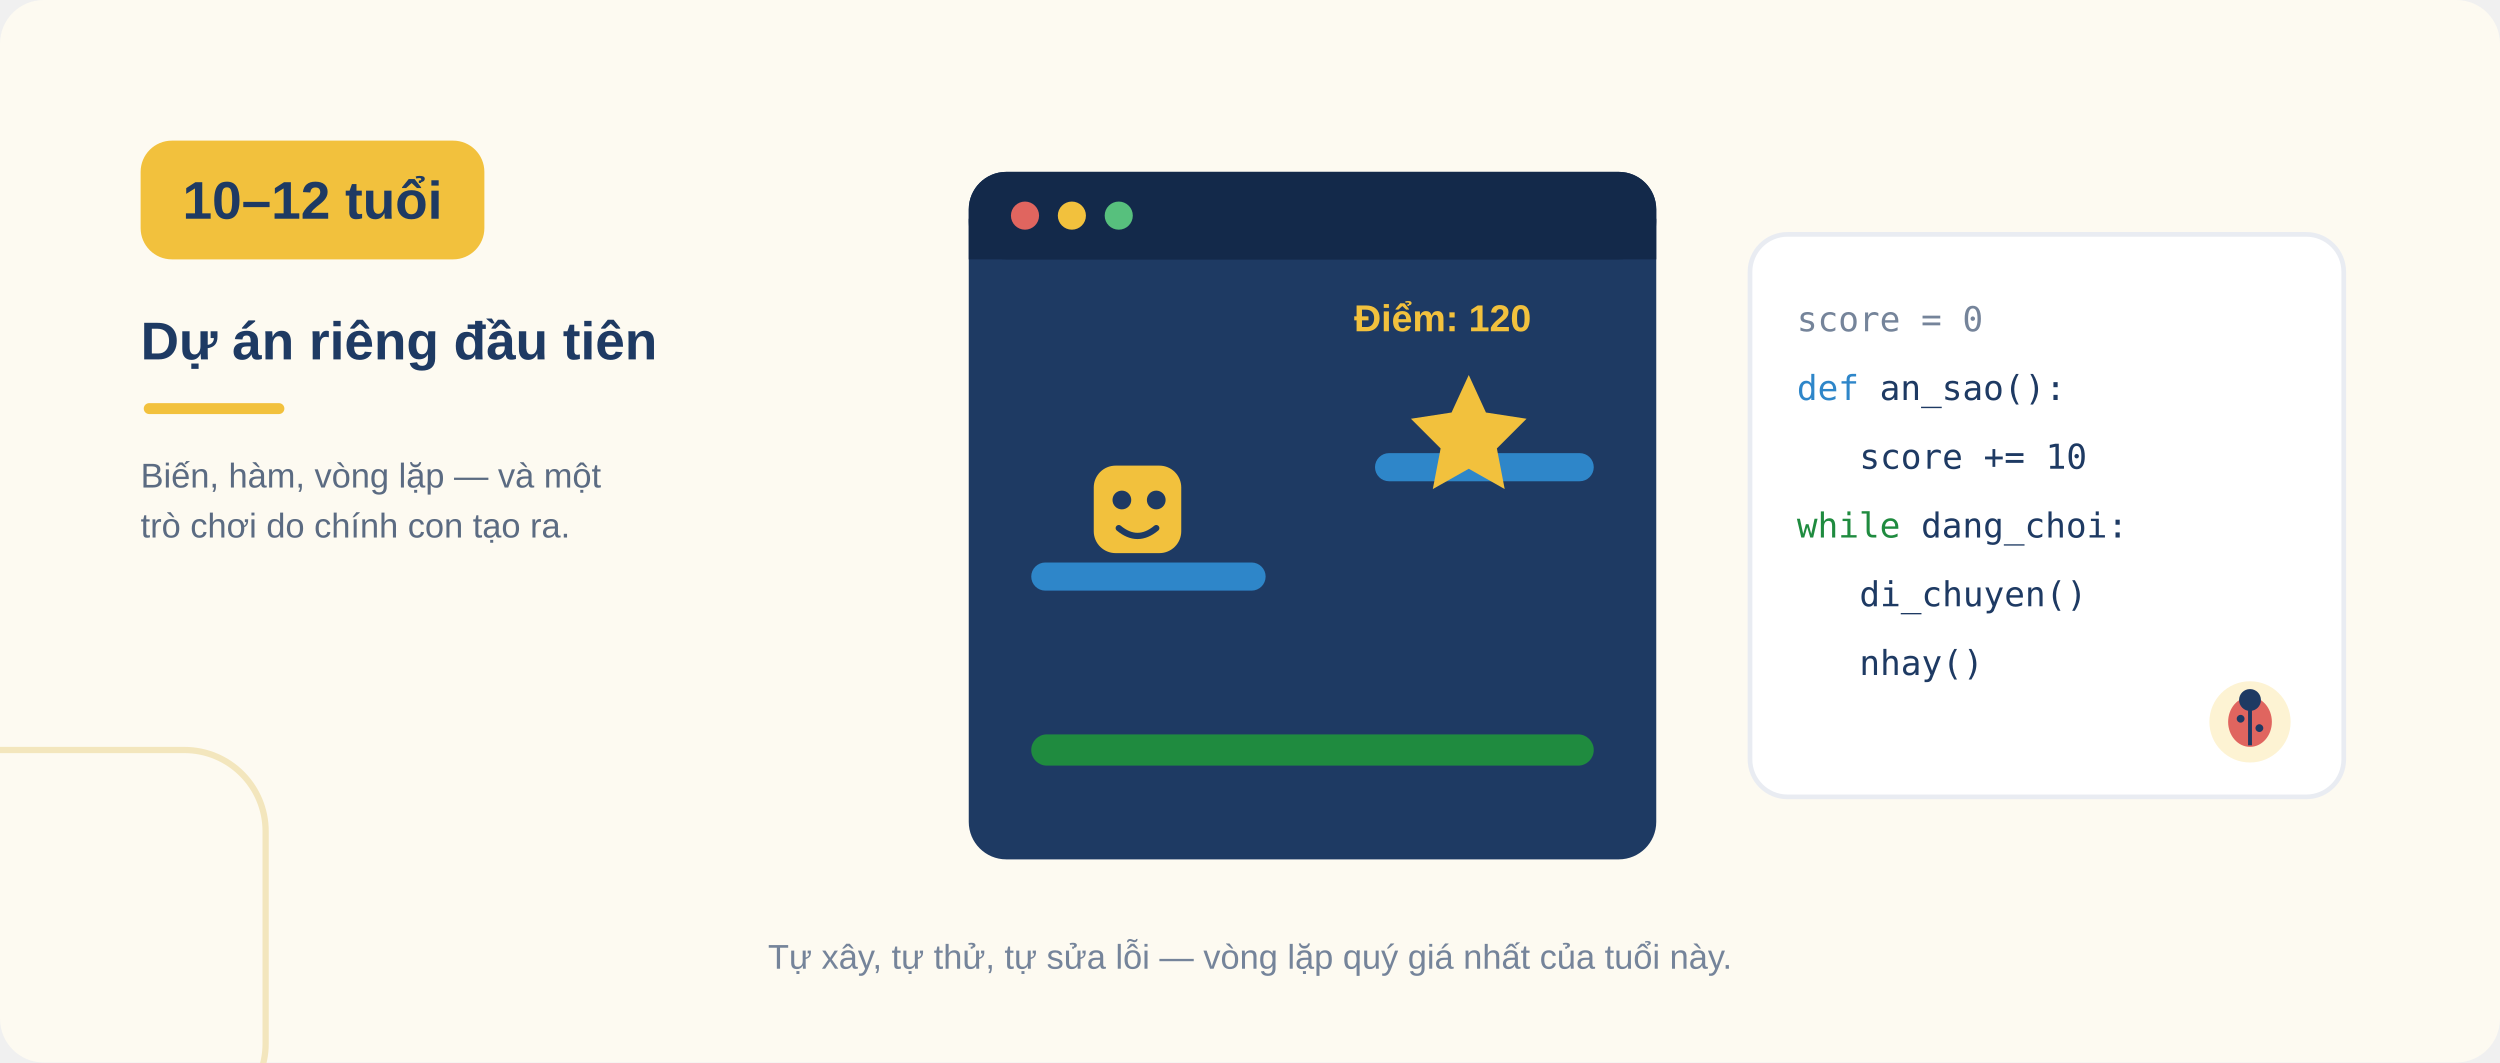
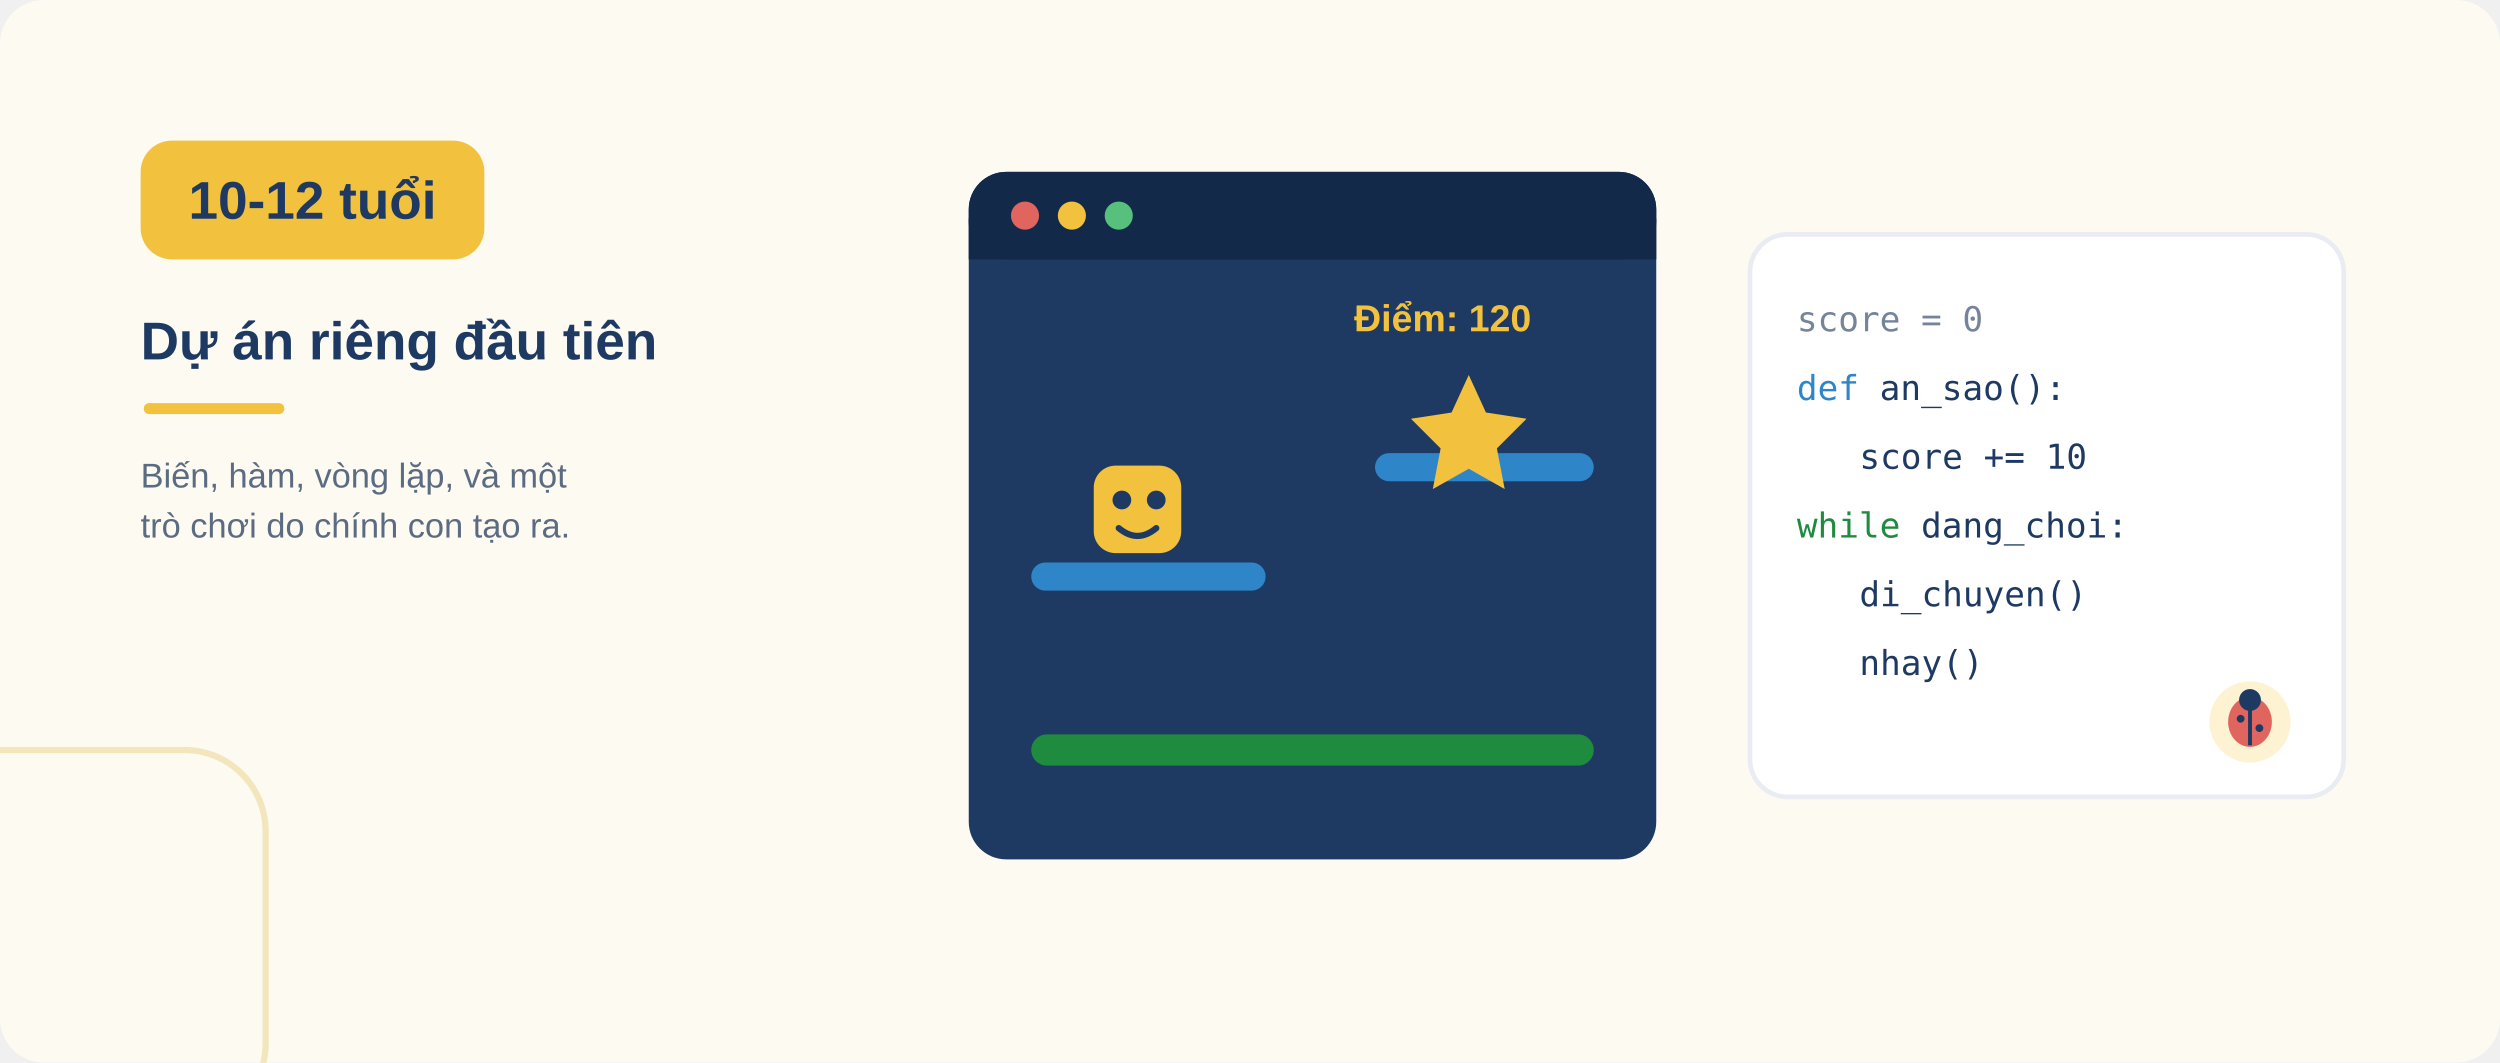
<svg xmlns="http://www.w3.org/2000/svg" viewBox="0 0 1600 680" font-family="Arial, 'Helvetica Neue', sans-serif">
  <rect width="1600" height="680" rx="28" fill="#fdfaf1" />
  <rect x="-70" y="480" width="240" height="240" rx="52" fill="none" stroke="#f3e6bd" stroke-width="4" />
  <rect x="90" y="90" width="220" height="76" rx="20" fill="#F2C13D" />
-   <text x="200" y="140" text-anchor="middle" font-size="34" font-weight="bold" fill="#1E3A63">10–12 tuổi</text>
+   <text x="200" y="140" text-anchor="middle" font-size="34" font-weight="bold" fill="#1E3A63">10-12 tuổi</text>
  <text x="90" y="230" font-size="34" font-weight="bold" fill="#1E3A63">Dự án riêng đầu tiên</text>
  <rect x="92" y="258" width="90" height="7" rx="3.5" fill="#F2C13D" />
-   <text x="90" y="312" font-size="22" fill="#5b6b82">Biến, hàm, vòng lặp — và một</text>
+   <text x="90" y="312" font-size="22" fill="#5b6b82">Biến, hàm, vòng lặp, và một</text>
  <text x="90" y="344" font-size="22" fill="#5b6b82">trò chơi do chính con tạo ra.</text>
  <g>
    <rect x="620" y="110" width="440" height="440" rx="24" fill="#1E3A63" />
    <rect x="620" y="110" width="440" height="56" rx="24" fill="#13294a" />
    <rect x="620" y="140" width="440" height="26" fill="#13294a" />
    <circle cx="656" cy="138" r="9" fill="#e0655f" />
    <circle cx="686" cy="138" r="9" fill="#F2C13D" />
    <circle cx="716" cy="138" r="9" fill="#57c07d" />
    <text x="980" y="212" font-size="24" font-weight="bold" fill="#F2C13D" text-anchor="end">Điểm: 120</text>
    <rect x="660" y="470" width="360" height="20" rx="10" fill="#1f8b3f" />
    <rect x="660" y="360" width="150" height="18" rx="9" fill="#2e86c9" />
    <rect x="880" y="290" width="140" height="18" rx="9" fill="#2e86c9" />
    <rect x="700" y="298" width="56" height="56" rx="14" fill="#F2C13D" />
    <circle cx="718" cy="320" r="6" fill="#1E3A63" />
    <circle cx="740" cy="320" r="6" fill="#1E3A63" />
    <path d="M 716 338 q 12 10 24 0" stroke="#1E3A63" stroke-width="4" fill="none" stroke-linecap="round" />
    <path d="M 940 240 l 11 24 l 26 4 l -19 19 l 5 26 l -23 -13 l -23 13 l 5 -26 l -19 -19 l 26 -4 z" fill="#F2C13D" />
  </g>
  <g font-family="DejaVu Sans Mono, Consolas, monospace" font-size="22">
    <rect x="1120" y="150" width="380" height="360" rx="24" fill="#ffffff" stroke="#e9ecf2" stroke-width="3" />
    <text x="1150" y="212" fill="#75849a">score = 0</text>
    <text x="1150" y="256" fill="#2e86c9">def <tspan fill="#1E3A63">an_sao():</tspan>
    </text>
    <text x="1190" y="300" fill="#1E3A63">score += 10</text>
    <text x="1150" y="344" fill="#1f8b3f">while <tspan fill="#1E3A63">dang_choi:</tspan>
    </text>
    <text x="1190" y="388" fill="#1E3A63">di_chuyen()</text>
    <text x="1190" y="432" fill="#1E3A63">nhay()</text>
    <g transform="translate(1440 462)">
      <circle r="26" fill="#fdf3d3" />
      <ellipse rx="14" ry="16" fill="#e0655f" />
      <circle cy="-14" r="7" fill="#1E3A63" />
      <path d="M 0 -8 V 15" stroke="#1E3A63" stroke-width="2.5" />
      <circle cx="-6" cy="-2" r="2.5" fill="#1E3A63" />
      <circle cx="6" cy="4" r="2.5" fill="#1E3A63" />
    </g>
  </g>
-   <text x="800" y="620" text-anchor="middle" font-size="22" fill="#75849a">Tự xây, tự thử, tự sửa lỗi — vòng lặp quý giá nhất của tuổi này.</text>
</svg>
